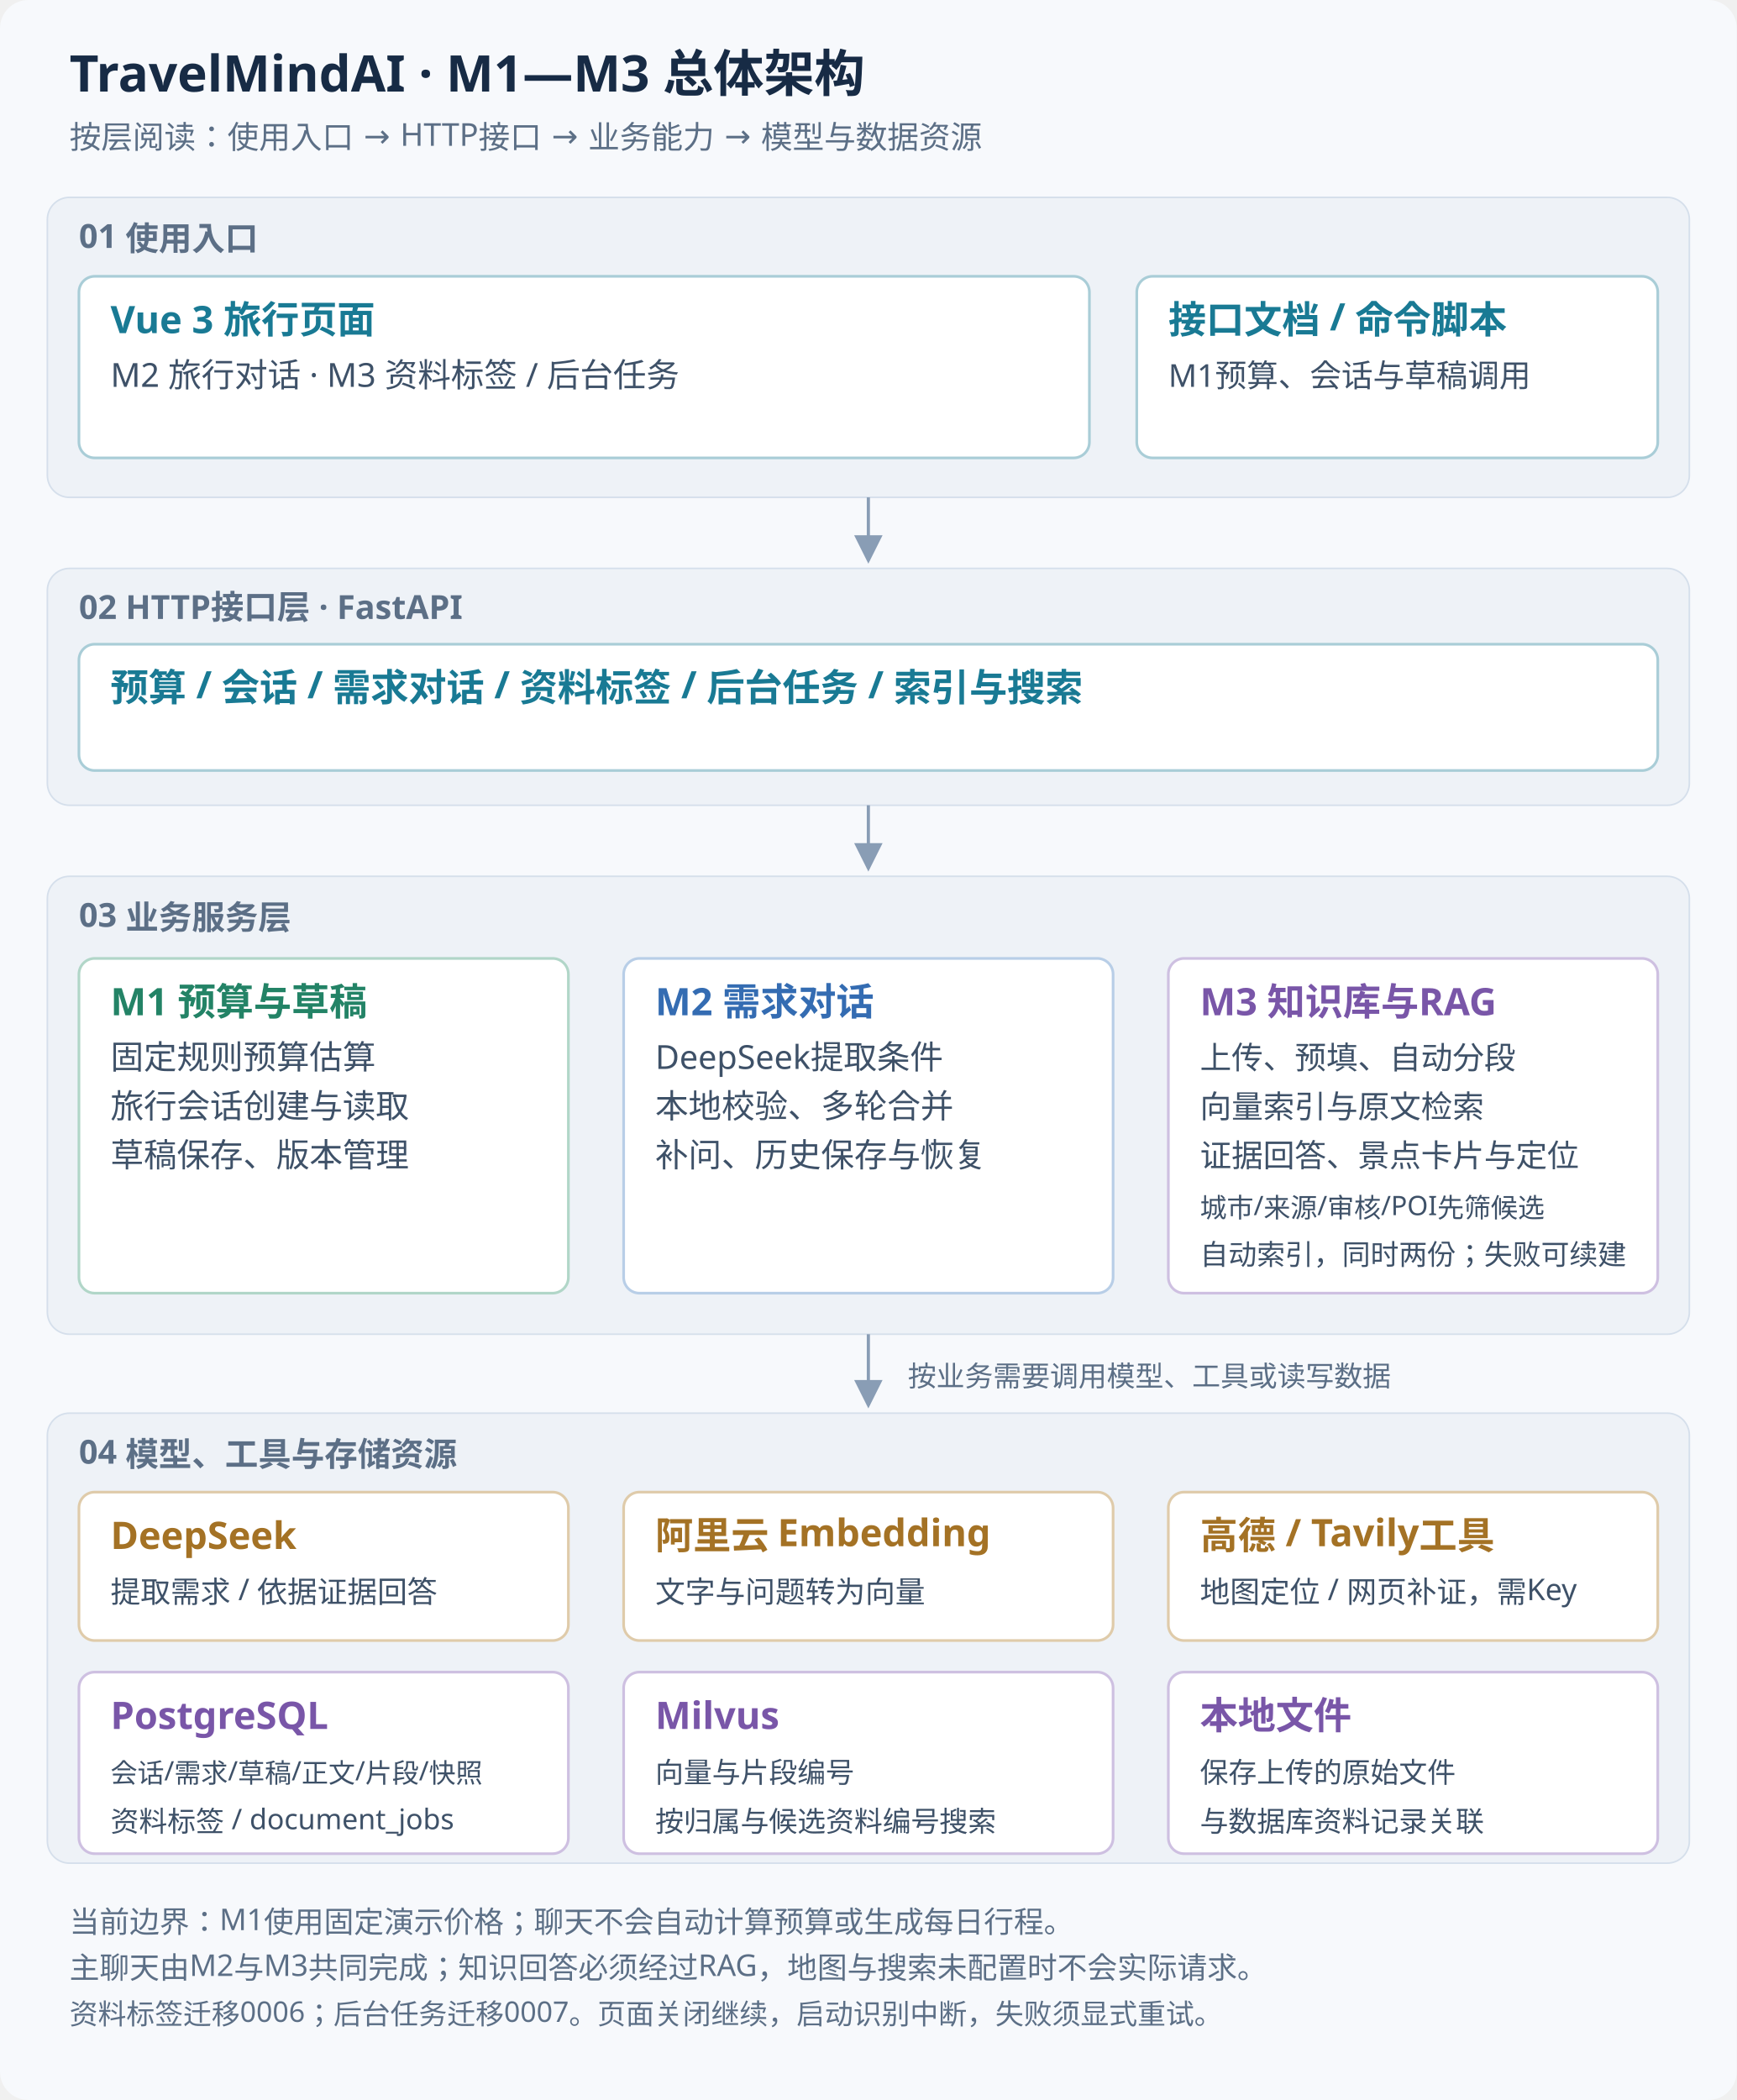
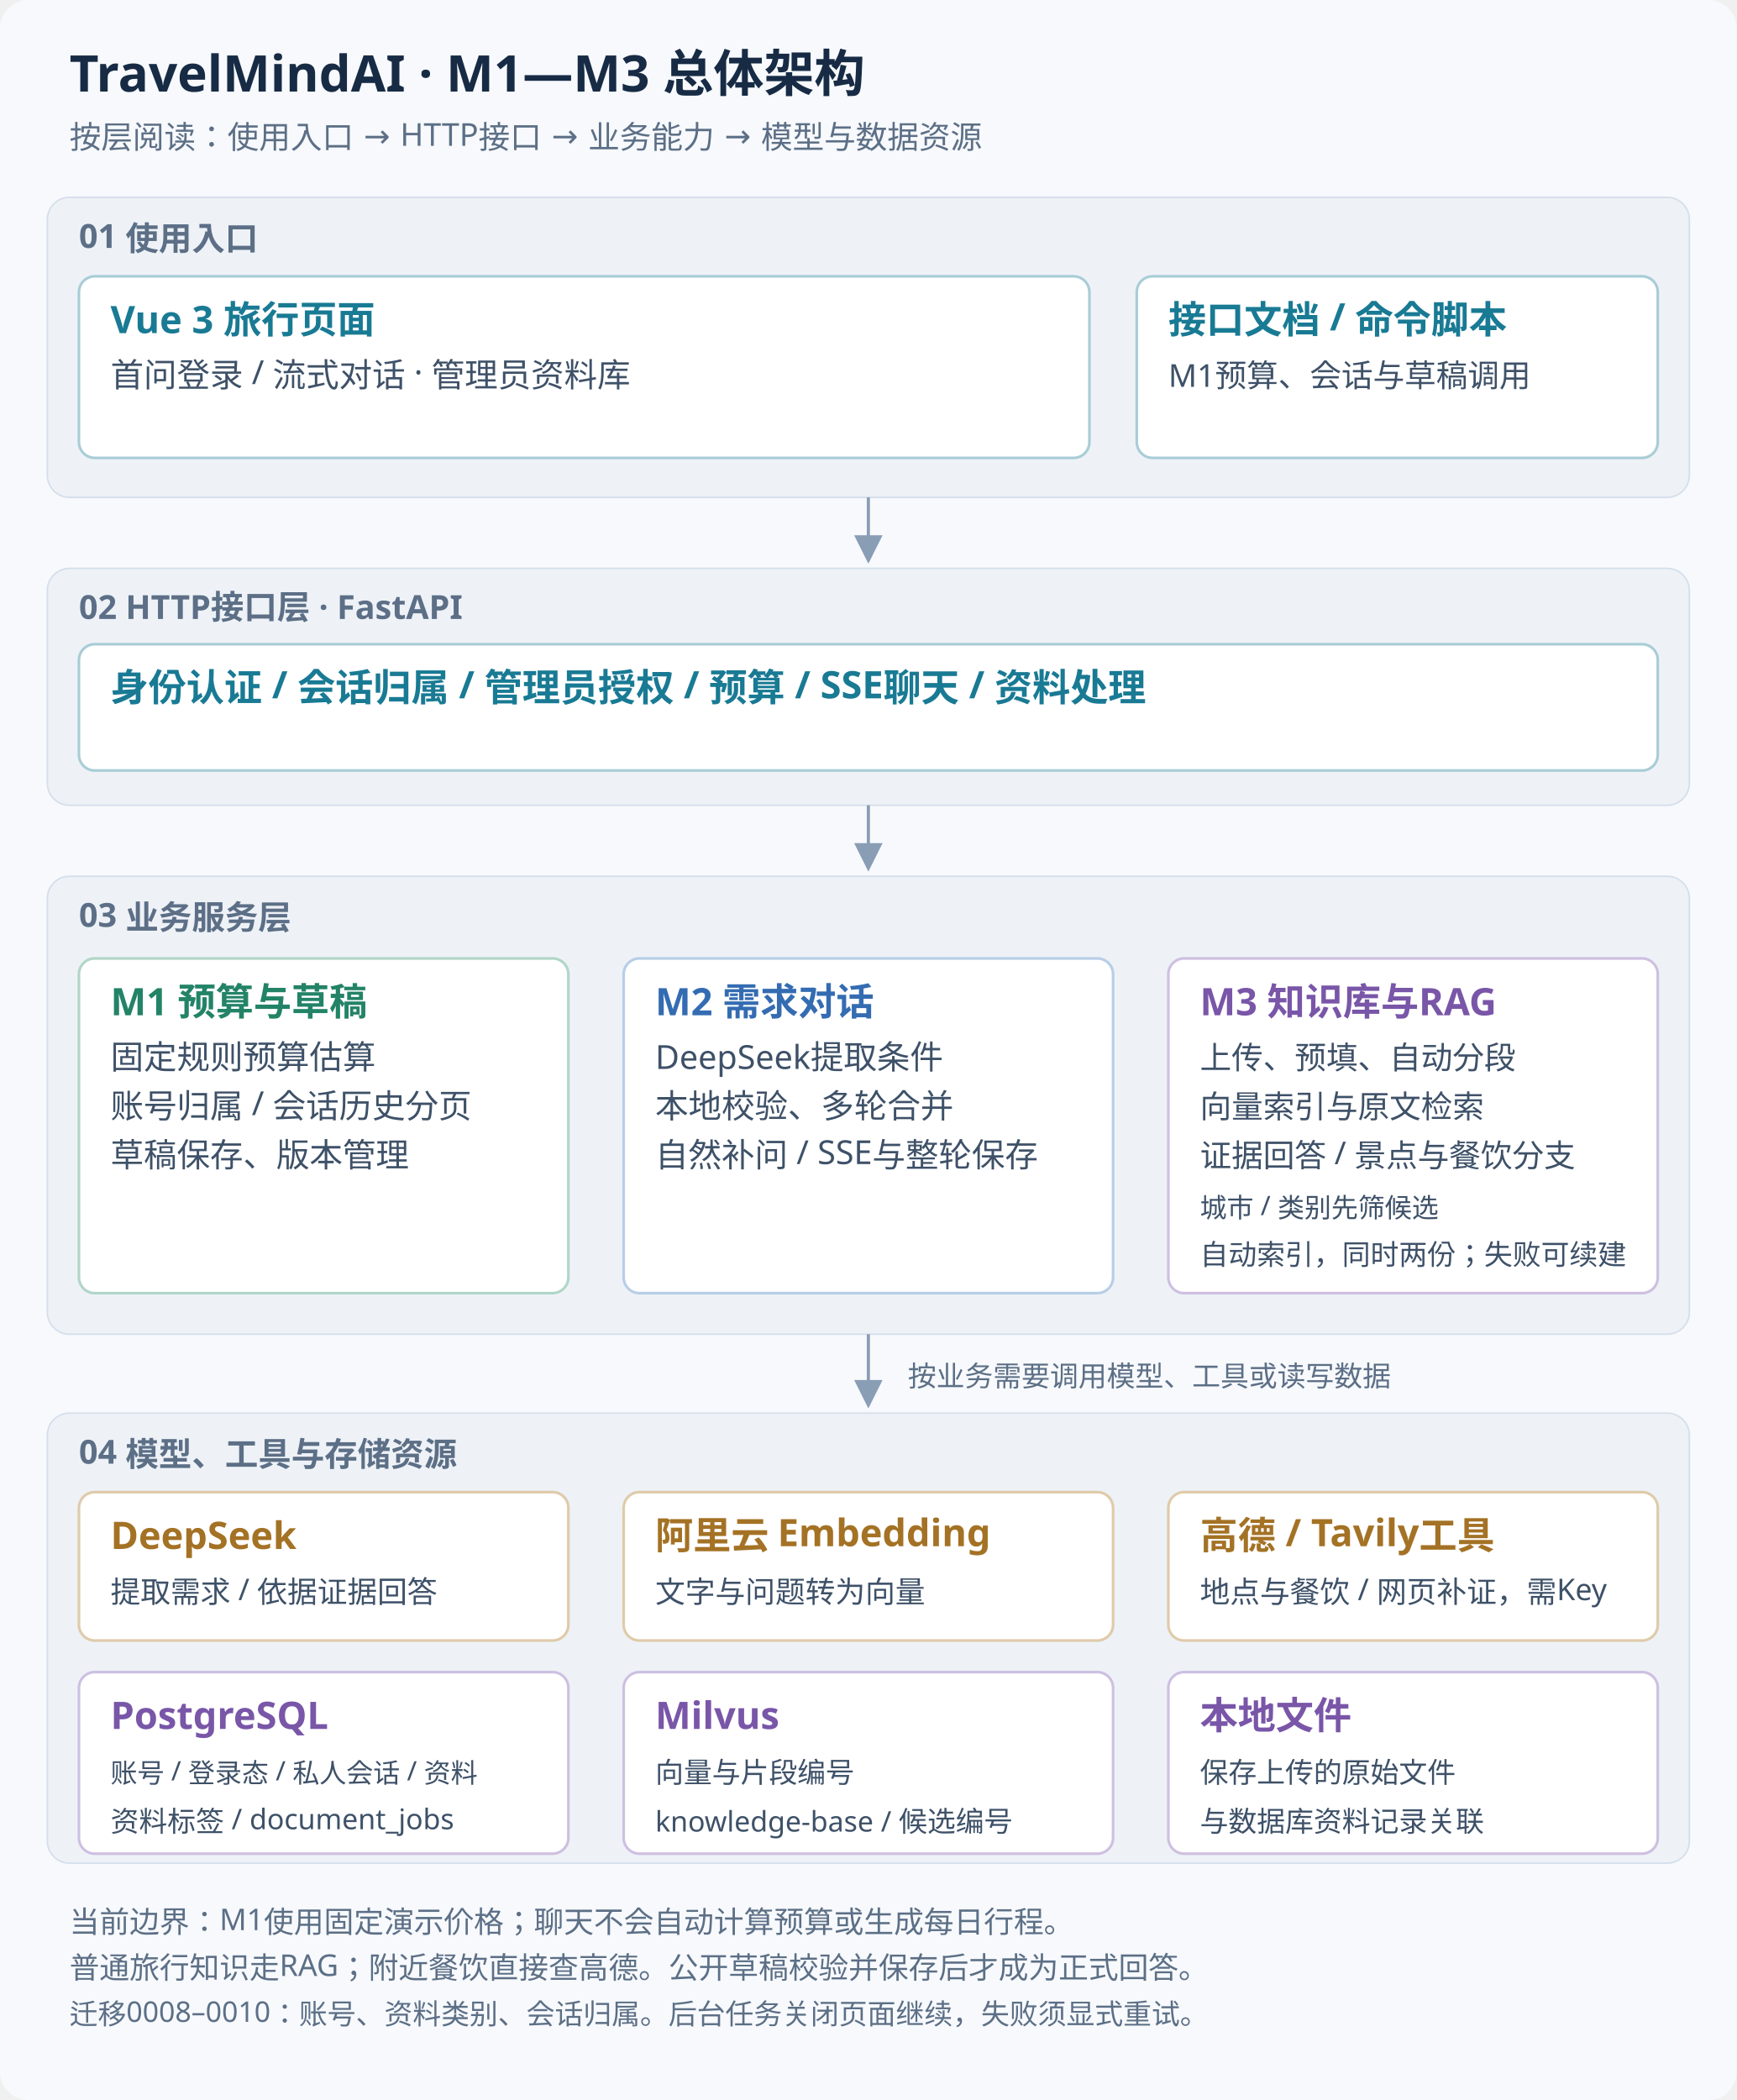
<svg xmlns="http://www.w3.org/2000/svg" viewBox="0 0 1100 1330" role="img" aria-label="TravelMindAI · M1—M3 总体架构">
  <defs>
    <style>text{font-family:'Microsoft YaHei','Noto Sans SC',sans-serif;fill:#24344b}.sub{fill:#5c6f86}.small{font-size:19px}.body{font-size:21px}.name{font-size:25px;font-weight:700}</style>
    <marker id="arrow" markerWidth="9" markerHeight="9" refX="8" refY="4.5" orient="auto">
      <path d="M0 0 L9 4.5 L0 9Z" fill="#899db5" />
    </marker>
  </defs>
  <rect width="1100" height="1330" fill="#f7f9fc" rx="18" />
  <text x="44" y="58" font-size="32" fill="#172b45" style="fill:#172b45" font-weight="700" text-anchor="start">TravelMindAI · M1—M3 总体架构</text>
  <text x="44" y="94" font-size="20" fill="#5c6f86" style="fill:#5c6f86" font-weight="400" text-anchor="start">按层阅读：使用入口 → HTTP接口 → 业务能力 → 模型与数据资源</text>
  <rect x="30" y="125" width="1040" height="190" rx="14" fill="#eef2f7" stroke="#d5dfeb" />
  <text x="50" y="157" font-size="21" fill="#5c6f86" style="fill:#5c6f86" font-weight="700" text-anchor="start">01  使用入口</text>
  <g data-box="50,175,640,115">
    <rect x="50" y="175" width="640" height="115" rx="10" fill="#ffffff" stroke="#a9cdd7" stroke-width="1.7" />
    <text x="70" y="211" font-size="24" fill="#197a94" style="fill:#197a94" font-weight="700" text-anchor="start">Vue 3 旅行页面</text>
-     <text x="70" y="245" font-size="21" fill="#3e5168" style="fill:#3e5168" font-weight="400" text-anchor="start">M2 旅行对话   ·   M3 资料标签 / 后台任务</text>
+     <text x="70" y="245" font-size="21" fill="#3e5168" style="fill:#3e5168" font-weight="400" text-anchor="start">首问登录 / 流式对话 · 管理员资料库</text>
  </g>
  <g data-box="720,175,330,115">
    <rect x="720" y="175" width="330" height="115" rx="10" fill="#ffffff" stroke="#a9cdd7" stroke-width="1.7" />
    <text x="740" y="211" font-size="24" fill="#197a94" style="fill:#197a94" font-weight="700" text-anchor="start">接口文档 / 命令脚本</text>
    <text x="740" y="245" font-size="20" fill="#3e5168" style="fill:#3e5168" font-weight="400" text-anchor="start">M1预算、会话与草稿调用</text>
  </g>
  <path d="M550,315 L550,355" fill="none" stroke="#899db5" stroke-width="2" marker-end="url(#arrow)" />
  <rect x="30" y="360" width="1040" height="150" rx="14" fill="#eef2f7" stroke="#d5dfeb" />
  <text x="50" y="392" font-size="21" fill="#5c6f86" style="fill:#5c6f86" font-weight="700" text-anchor="start">02  HTTP接口层 · FastAPI</text>
  <g data-box="50,408,1000,80">
    <rect x="50" y="408" width="1000" height="80" rx="10" fill="#ffffff" stroke="#a9cdd7" stroke-width="1.7" />
-     <text x="70" y="444" font-size="24" fill="#197a94" style="fill:#197a94" font-weight="700" text-anchor="start">预算 / 会话 / 需求对话 / 资料标签 / 后台任务 / 索引与搜索</text>
+     <text x="70" y="444" font-size="24" fill="#197a94" style="fill:#197a94" font-weight="700" text-anchor="start">身份认证 / 会话归属 / 管理员授权 / 预算 / SSE聊天 / 资料处理</text>
  </g>
  <path d="M550,510 L550,550" fill="none" stroke="#899db5" stroke-width="2" marker-end="url(#arrow)" />
  <rect x="30" y="555" width="1040" height="290" rx="14" fill="#eef2f7" stroke="#d5dfeb" />
  <text x="50" y="587" font-size="21" fill="#5c6f86" style="fill:#5c6f86" font-weight="700" text-anchor="start">03  业务服务层</text>
  <g data-box="50,607,310,212">
    <rect x="50" y="607" width="310" height="212" rx="10" fill="#ffffff" stroke="#b1d6c8" stroke-width="1.7" />
    <text x="70" y="643" font-size="24" fill="#238366" style="fill:#238366" font-weight="700" text-anchor="start">M1 预算与草稿</text>
    <text x="70" y="677" font-size="21" fill="#3e5168" style="fill:#3e5168" font-weight="400" text-anchor="start">固定规则预算估算</text>
-     <text x="70" y="708" font-size="21" fill="#3e5168" style="fill:#3e5168" font-weight="400" text-anchor="start">旅行会话创建与读取</text>
+     <text x="70" y="708" font-size="21" fill="#3e5168" style="fill:#3e5168" font-weight="400" text-anchor="start">账号归属 / 会话历史分页</text>
    <text x="70" y="739" font-size="21" fill="#3e5168" style="fill:#3e5168" font-weight="400" text-anchor="start">草稿保存、版本管理</text>
  </g>
  <g data-box="395,607,310,212">
    <rect x="395" y="607" width="310" height="212" rx="10" fill="#ffffff" stroke="#b8cee7" stroke-width="1.7" />
    <text x="415" y="643" font-size="24" fill="#346cb2" style="fill:#346cb2" font-weight="700" text-anchor="start">M2 需求对话</text>
    <text x="415" y="677" font-size="21" fill="#3e5168" style="fill:#3e5168" font-weight="400" text-anchor="start">DeepSeek提取条件</text>
    <text x="415" y="708" font-size="21" fill="#3e5168" style="fill:#3e5168" font-weight="400" text-anchor="start">本地校验、多轮合并</text>
-     <text x="415" y="739" font-size="21" fill="#3e5168" style="fill:#3e5168" font-weight="400" text-anchor="start">补问、历史保存与恢复</text>
+     <text x="415" y="739" font-size="21" fill="#3e5168" style="fill:#3e5168" font-weight="400" text-anchor="start">自然补问 / SSE与整轮保存</text>
  </g>
  <g data-box="740,607,310,212">
    <rect x="740" y="607" width="310" height="212" rx="10" fill="#ffffff" stroke="#cec0e1" stroke-width="1.7" />
    <text x="760" y="643" font-size="24" fill="#7956a8" style="fill:#7956a8" font-weight="700" text-anchor="start">M3 知识库与RAG</text>
    <text x="760" y="677" font-size="20" fill="#3e5168" style="fill:#3e5168" font-weight="400" text-anchor="start">上传、预填、自动分段</text>
    <text x="760" y="708" font-size="20" fill="#3e5168" style="fill:#3e5168" font-weight="400" text-anchor="start">向量索引与原文检索</text>
-     <text x="760" y="739" font-size="20" fill="#3e5168" style="fill:#3e5168" font-weight="400" text-anchor="start">证据回答、景点卡片与定位</text>
-     <text x="760" y="771" font-size="17" style="fill:#3e5168">城市/来源/审核/POI先筛候选</text>
+     <text x="760" y="739" font-size="20" fill="#3e5168" style="fill:#3e5168" font-weight="400" text-anchor="start">证据回答 / 景点与餐饮分支</text>
+     <text x="760" y="771" font-size="17" style="fill:#3e5168">城市 / 类别先筛候选</text>
    <text x="760" y="801" font-size="18" style="fill:#3e5168">自动索引，同时两份；失败可续建</text>
  </g>
  <path d="M550,845 L550,890" fill="none" stroke="#899db5" stroke-width="2" marker-end="url(#arrow)" />
  <text x="575" y="878" font-size="18" fill="#5c6f86" style="fill:#5c6f86" font-weight="400" text-anchor="start">按业务需要调用模型、工具或读写数据</text>
  <rect x="30" y="895" width="1040" height="285" rx="14" fill="#eef2f7" stroke="#d5dfeb" />
  <text x="50" y="927" font-size="21" fill="#5c6f86" style="fill:#5c6f86" font-weight="700" text-anchor="start">04  模型、工具与存储资源</text>
  <g data-box="50,945,310,94">
    <rect x="50" y="945" width="310" height="94" rx="10" fill="#ffffff" stroke="#dfcbaa" stroke-width="1.7" />
    <text x="70" y="981" font-size="24" fill="#a47225" style="fill:#a47225" font-weight="700" text-anchor="start">DeepSeek</text>
    <text x="70" y="1015" font-size="19" fill="#3e5168" style="fill:#3e5168" font-weight="400" text-anchor="start">提取需求 / 依据证据回答</text>
  </g>
  <g data-box="395,945,310,94">
    <rect x="395" y="945" width="310" height="94" rx="10" fill="#ffffff" stroke="#dfcbaa" stroke-width="1.7" />
    <text x="415" y="981" font-size="24" fill="#a47225" style="fill:#a47225" font-weight="700" text-anchor="start">阿里云 Embedding</text>
    <text x="415" y="1015" font-size="19" fill="#3e5168" style="fill:#3e5168" font-weight="400" text-anchor="start">文字与问题转为向量</text>
  </g>
  <g data-box="740,945,310,94">
    <rect x="740" y="945" width="310" height="94" rx="10" fill="#ffffff" stroke="#dfcbaa" stroke-width="1.7" />
    <text x="760" y="981" font-size="24" fill="#a47225" style="fill:#a47225" font-weight="700" text-anchor="start">高德 / Tavily工具</text>
-     <text x="760" y="1015" font-size="19" fill="#3e5168" style="fill:#3e5168" font-weight="400" text-anchor="start">地图定位 / 网页补证，需Key</text>
+     <text x="760" y="1015" font-size="19" fill="#3e5168" style="fill:#3e5168" font-weight="400" text-anchor="start">地点与餐饮 / 网页补证，需Key</text>
  </g>
  <g data-box="50,1059,310,115">
    <rect x="50" y="1059" width="310" height="115" rx="10" fill="#ffffff" stroke="#cec0e1" stroke-width="1.7" />
    <text x="70" y="1095" font-size="24" fill="#7956a8" style="fill:#7956a8" font-weight="700" text-anchor="start">PostgreSQL</text>
-     <text x="70" y="1129" font-size="17" fill="#3e5168" style="fill:#3e5168" font-weight="400" text-anchor="start">会话/需求/草稿/正文/片段/快照</text>
+     <text x="70" y="1129" font-size="17" fill="#3e5168" style="fill:#3e5168" font-weight="400" text-anchor="start">账号 / 登录态 / 私人会话 / 资料</text>
    <text x="70" y="1160" font-size="18" fill="#3e5168" style="fill:#3e5168" font-weight="400" text-anchor="start">资料标签 / document_jobs</text>
  </g>
  <g data-box="395,1059,310,115">
    <rect x="395" y="1059" width="310" height="115" rx="10" fill="#ffffff" stroke="#cec0e1" stroke-width="1.7" />
    <text x="415" y="1095" font-size="24" fill="#7956a8" style="fill:#7956a8" font-weight="700" text-anchor="start">Milvus</text>
    <text x="415" y="1129" font-size="18" fill="#3e5168" style="fill:#3e5168" font-weight="400" text-anchor="start">向量与片段编号</text>
-     <text x="415" y="1160" font-size="18" fill="#3e5168" style="fill:#3e5168" font-weight="400" text-anchor="start">按归属与候选资料编号搜索</text>
+     <text x="415" y="1160" font-size="18" fill="#3e5168" style="fill:#3e5168" font-weight="400" text-anchor="start">knowledge-base / 候选编号</text>
  </g>
  <g data-box="740,1059,310,115">
    <rect x="740" y="1059" width="310" height="115" rx="10" fill="#ffffff" stroke="#cec0e1" stroke-width="1.7" />
    <text x="760" y="1095" font-size="24" fill="#7956a8" style="fill:#7956a8" font-weight="700" text-anchor="start">本地文件</text>
    <text x="760" y="1129" font-size="18" fill="#3e5168" style="fill:#3e5168" font-weight="400" text-anchor="start">保存上传的原始文件</text>
    <text x="760" y="1160" font-size="18" fill="#3e5168" style="fill:#3e5168" font-weight="400" text-anchor="start">与数据库资料记录关联</text>
  </g>
  <text x="44" y="1224" font-size="19" fill="#5c6f86" style="fill:#5c6f86" font-weight="400" text-anchor="start">当前边界：M1使用固定演示价格；聊天不会自动计算预算或生成每日行程。</text>
-   <text x="44" y="1253" font-size="19" fill="#5c6f86" style="fill:#5c6f86" font-weight="400" text-anchor="start">主聊天由M2与M3共同完成；知识回答必须经过RAG，地图与搜索未配置时不会实际请求。</text>
-   <text x="44" y="1282" font-size="18" class="sub">资料标签迁移0006；后台任务迁移0007。页面关闭继续，启动识别中断，失败须显式重试。</text>
+   <text x="44" y="1253" font-size="19" fill="#5c6f86" style="fill:#5c6f86" font-weight="400" text-anchor="start">普通旅行知识走RAG；附近餐饮直接查高德。公开草稿校验并保存后才成为正式回答。</text>
+   <text x="44" y="1282" font-size="18" class="sub">迁移0008–0010：账号、资料类别、会话归属。后台任务关闭页面继续，失败须显式重试。</text>
</svg>
